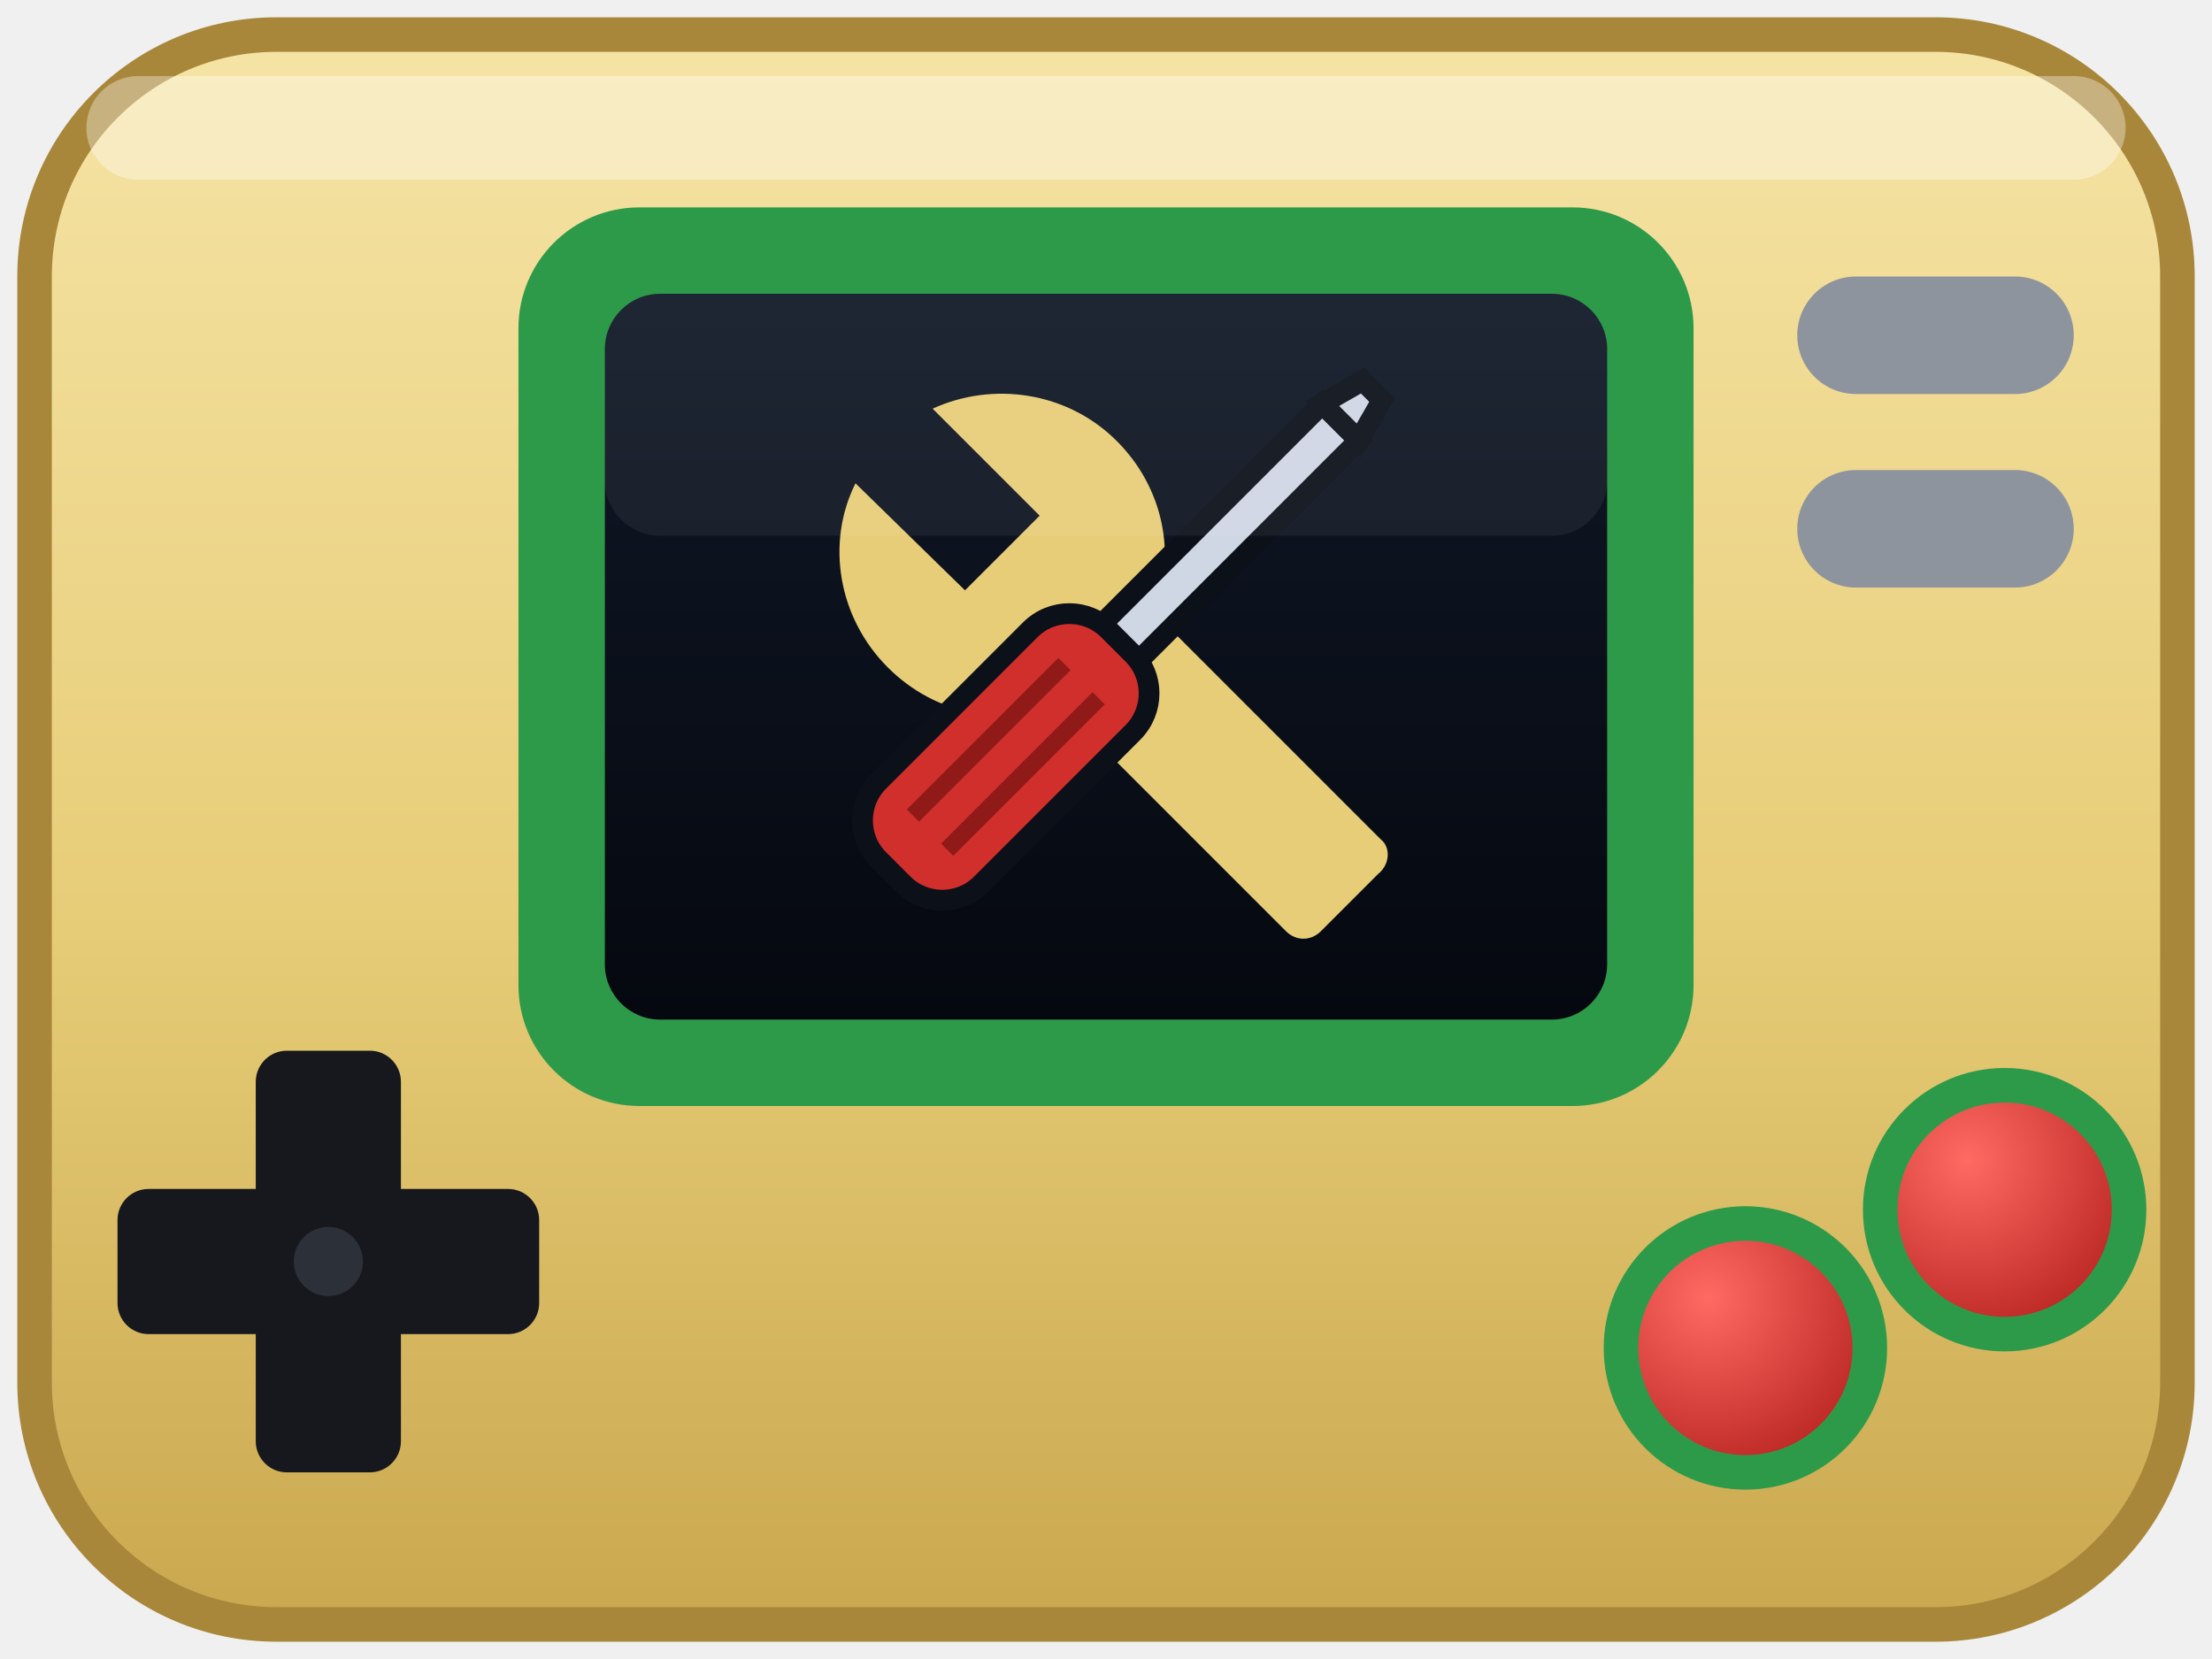
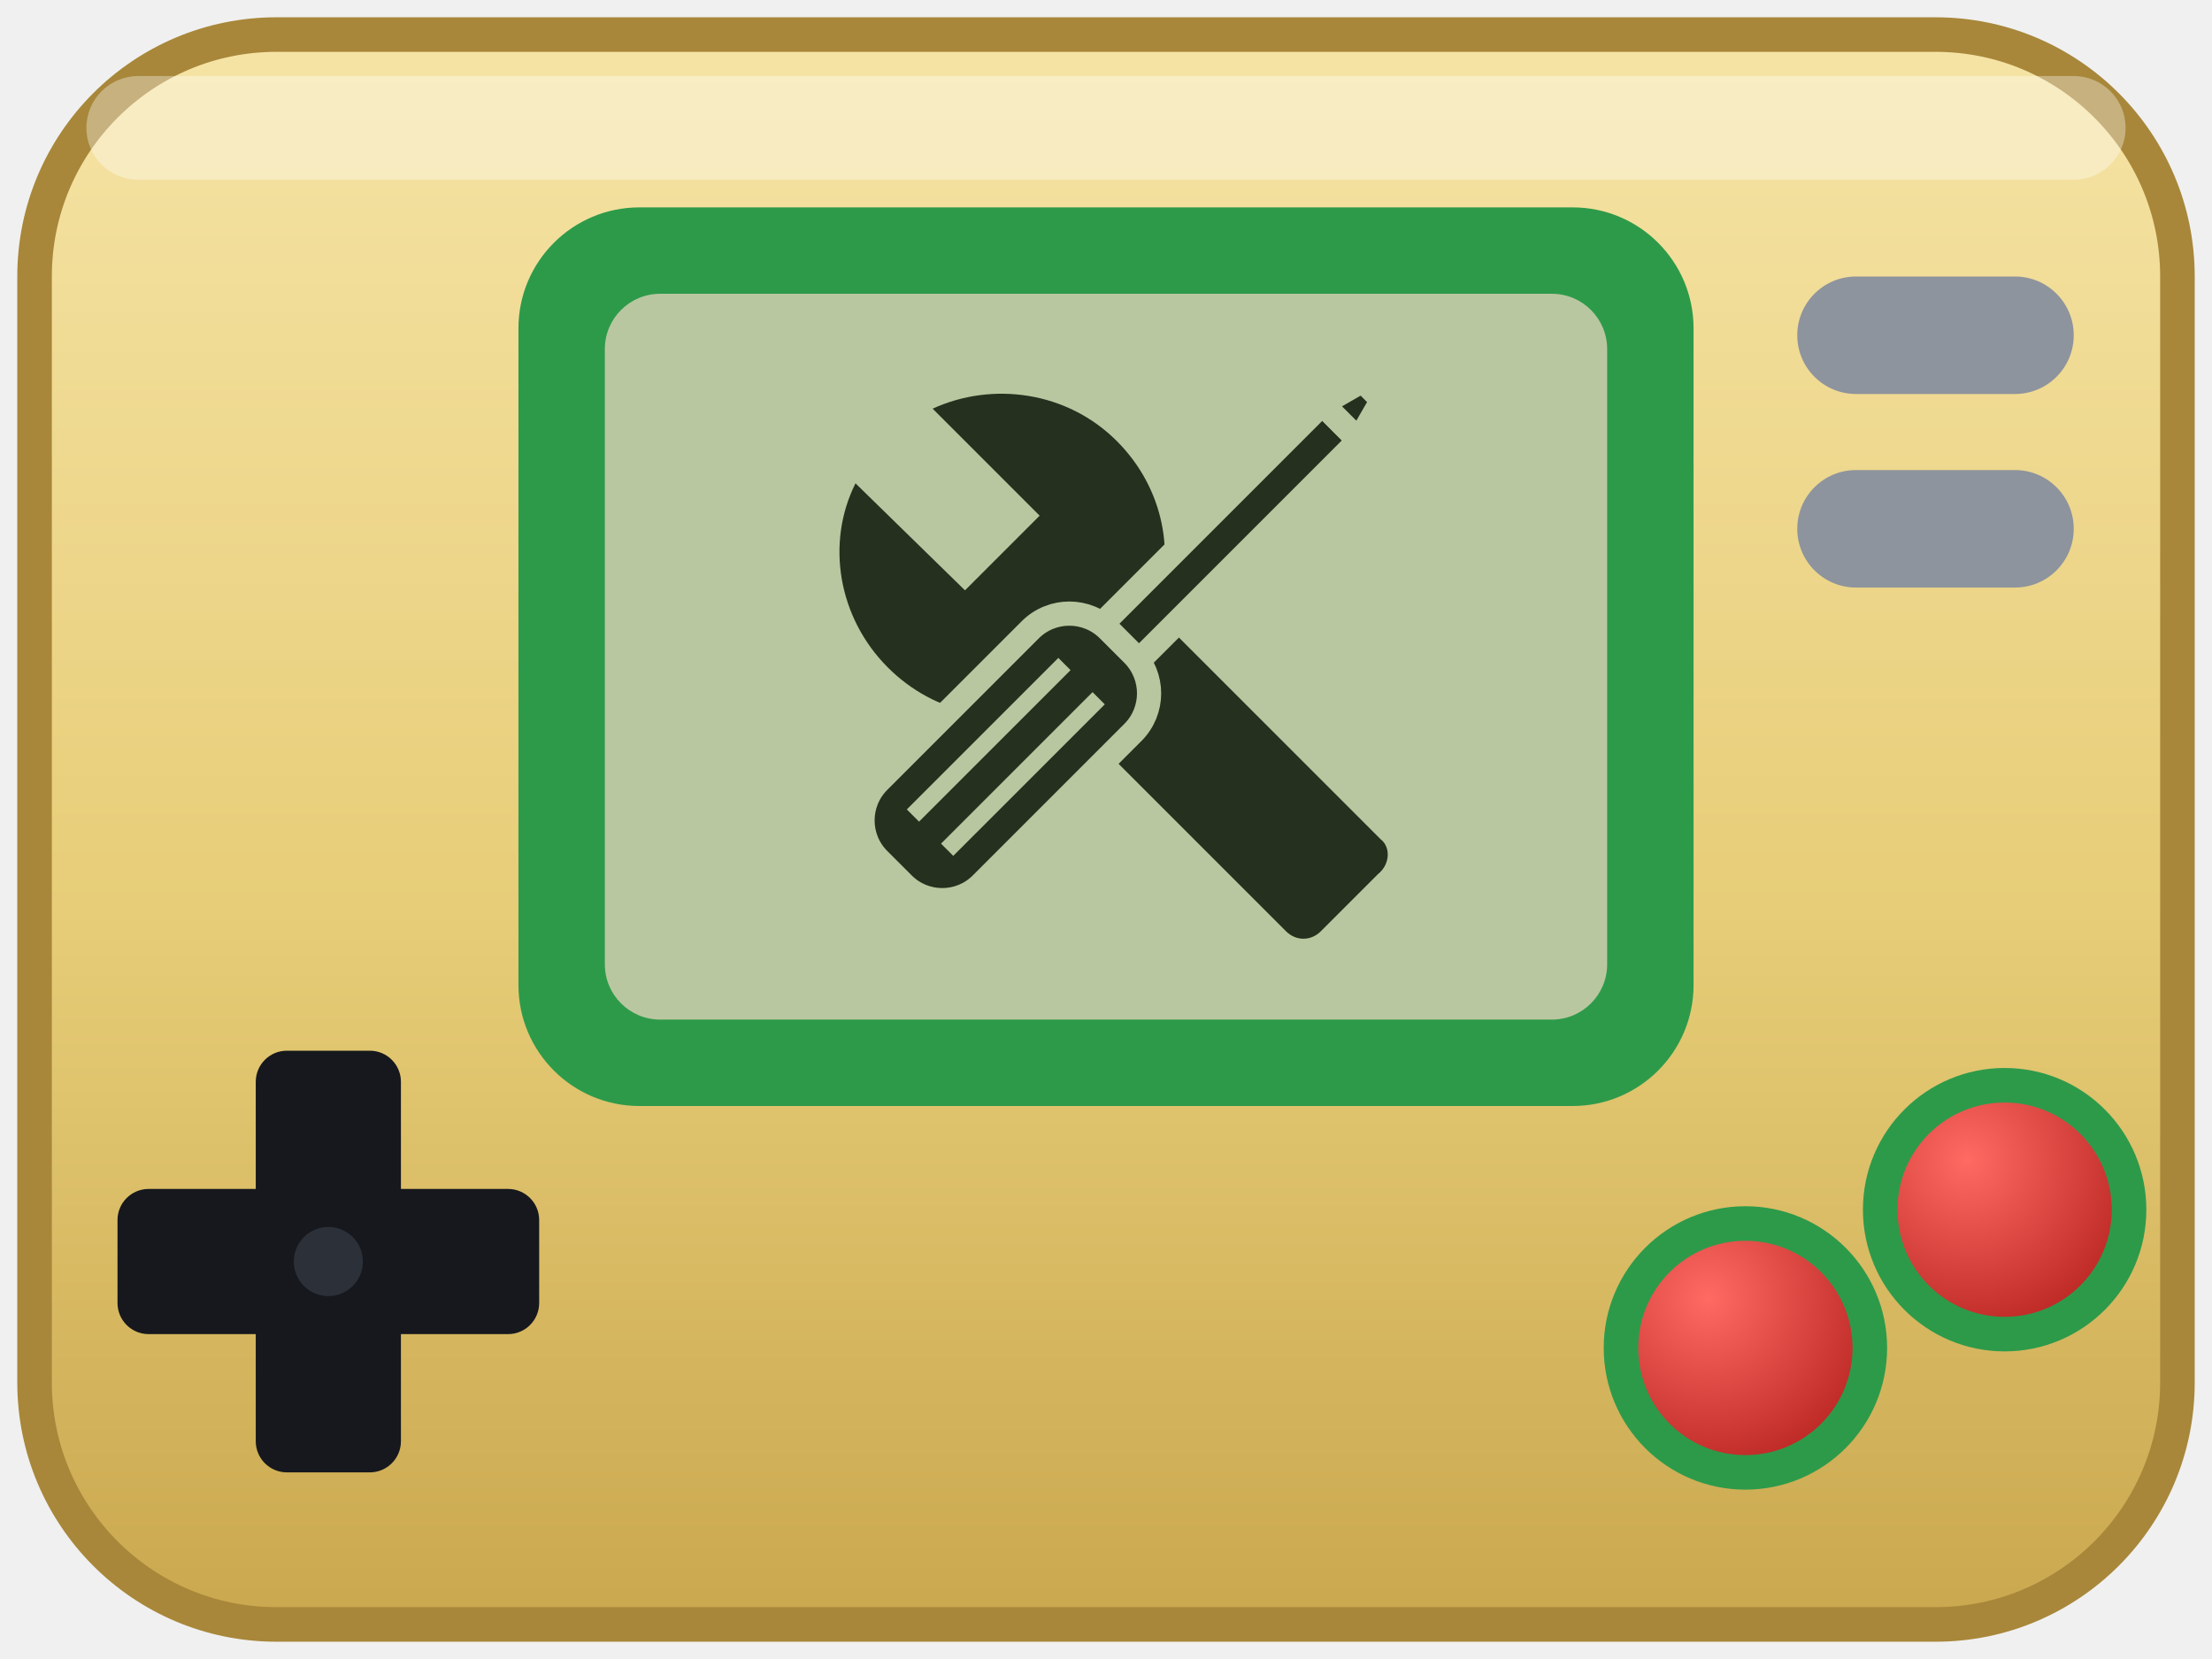
<svg xmlns="http://www.w3.org/2000/svg" viewBox="0 0 64 48" role="img" aria-label="DOS G&amp;W Imager — Tools">
  <defs>
    <linearGradient id="body" x1="0" y1="0" x2="0" y2="1">
      <stop offset="0" stop-color="#f6e4a6" />
      <stop offset=".55" stop-color="#e7cd78" />
      <stop offset="1" stop-color="#c9a74e" />
    </linearGradient>
    <linearGradient id="screen" x1="0" y1="0" x2="0" y2="1">
      <stop offset="0" stop-color="#101827" />
      <stop offset="1" stop-color="#05080f" />
    </linearGradient>
    <radialGradient id="btn" cx=".35" cy=".3" r=".8">
      <stop offset="0" stop-color="#ff6a63" />
      <stop offset="1" stop-color="#b4201d" />
    </radialGradient>
    <style>
      .cur { animation: blink 1.1s steps(1) infinite; }
      @keyframes blink { 50% { opacity: 0; } }
      @media (prefers-reduced-motion: reduce) { .cur { animation: none; } }
    </style>
  </defs>
  <rect x="1" y="1" width="62" height="46" rx="7" fill="url(#body)" stroke="#a8873a" stroke-width="1" />
  <rect x="2.5" y="2.2" width="59" height="3" rx="1.5" fill="#fff" opacity=".35" />
  <rect x="15" y="6" width="34" height="26" rx="3.5" fill="#2d9a4a" />
-   <rect x="17.5" y="8.5" width="29" height="21" rx="1.6" fill="url(#screen)" />
-   <path transform="translate(23.6 10.6) scale(.72)" fill="#e7cd78" d="M22.7 19l-9.1-9.1c.9-2.3.4-5-1.5-6.9-2-2-5-2.4-7.4-1.3L9 6 6 9 1.6 4.7C.4 7.1.9 10.1 2.9 12.1c1.9 1.9 4.6 2.4 6.9 1.5l9.1 9.1c.4.4 1 .4 1.4 0l2.3-2.3c.5-.4.5-1.1.1-1.4z" />
-   <g transform="translate(32 19) rotate(45)" stroke="#0c1018" stroke-width=".6">
-     <rect x="-.75" y="-9.6" width="1.5" height="9.4" fill="#cfd6e4" />
-     <path d="M-.75 -9.6h1.5l-.35 -1.3h-.8z" fill="#cfd6e4" />
-     <rect x="-2.1" y="-.6" width="4.2" height="9.4" rx="1.6" fill="#d12f2c" />
-     <path d="M-.7 1v6.2M.7 1v6.2" stroke="#8f1a18" stroke-width=".5" />
+   <rect x="17.5" y="8.5" width="29" height="21" rx="1.6" fill="#b9c7a0" />
+   <path transform="translate(23.6 10.6) scale(.72)" fill="#26301f" d="M22.7 19l-9.1-9.1c.9-2.3.4-5-1.5-6.9-2-2-5-2.4-7.4-1.3L9 6 6 9 1.6 4.7C.4 7.1.9 10.1 2.9 12.1c1.9 1.9 4.6 2.4 6.9 1.5l9.1 9.1c.4.4 1 .4 1.4 0l2.3-2.3c.5-.4.5-1.1.1-1.4z" />
+   <g transform="translate(32 19) rotate(45)" stroke="#b9c7a0" stroke-width=".7">
+     <rect x="-.75" y="-9.6" width="1.5" height="9.4" fill="#26301f" />
+     <path d="M-.75 -9.6h1.5l-.35 -1.3h-.8z" fill="#26301f" />
+     <rect x="-2.1" y="-.6" width="4.2" height="9.4" rx="1.6" fill="#26301f" />
+     <path d="M-.7 1v6.2M.7 1v6.2" stroke="#b9c7a0" stroke-width=".5" />
  </g>
-   <rect x="17.5" y="8.5" width="29" height="7" rx="1.6" fill="#fff" opacity=".06" />
  <rect x="7.4" y="30.4" width="4.2" height="12.2" rx=".9" fill="#16181d" />
  <rect x="3.4" y="34.4" width="12.2" height="4.2" rx=".9" fill="#16181d" />
  <circle cx="9.5" cy="36.5" r="1" fill="#2c3038" />
  <rect x="52" y="8" width="8" height="3.4" rx="1.7" fill="#8e949d" />
  <rect x="52" y="13.6" width="8" height="3.4" rx="1.7" fill="#8e949d" />
  <circle cx="50.5" cy="39" r="3.6" fill="url(#btn)" stroke="#2d9a4a" stroke-width="1" />
  <circle cx="58" cy="35" r="3.6" fill="url(#btn)" stroke="#2d9a4a" stroke-width="1" />
</svg>
